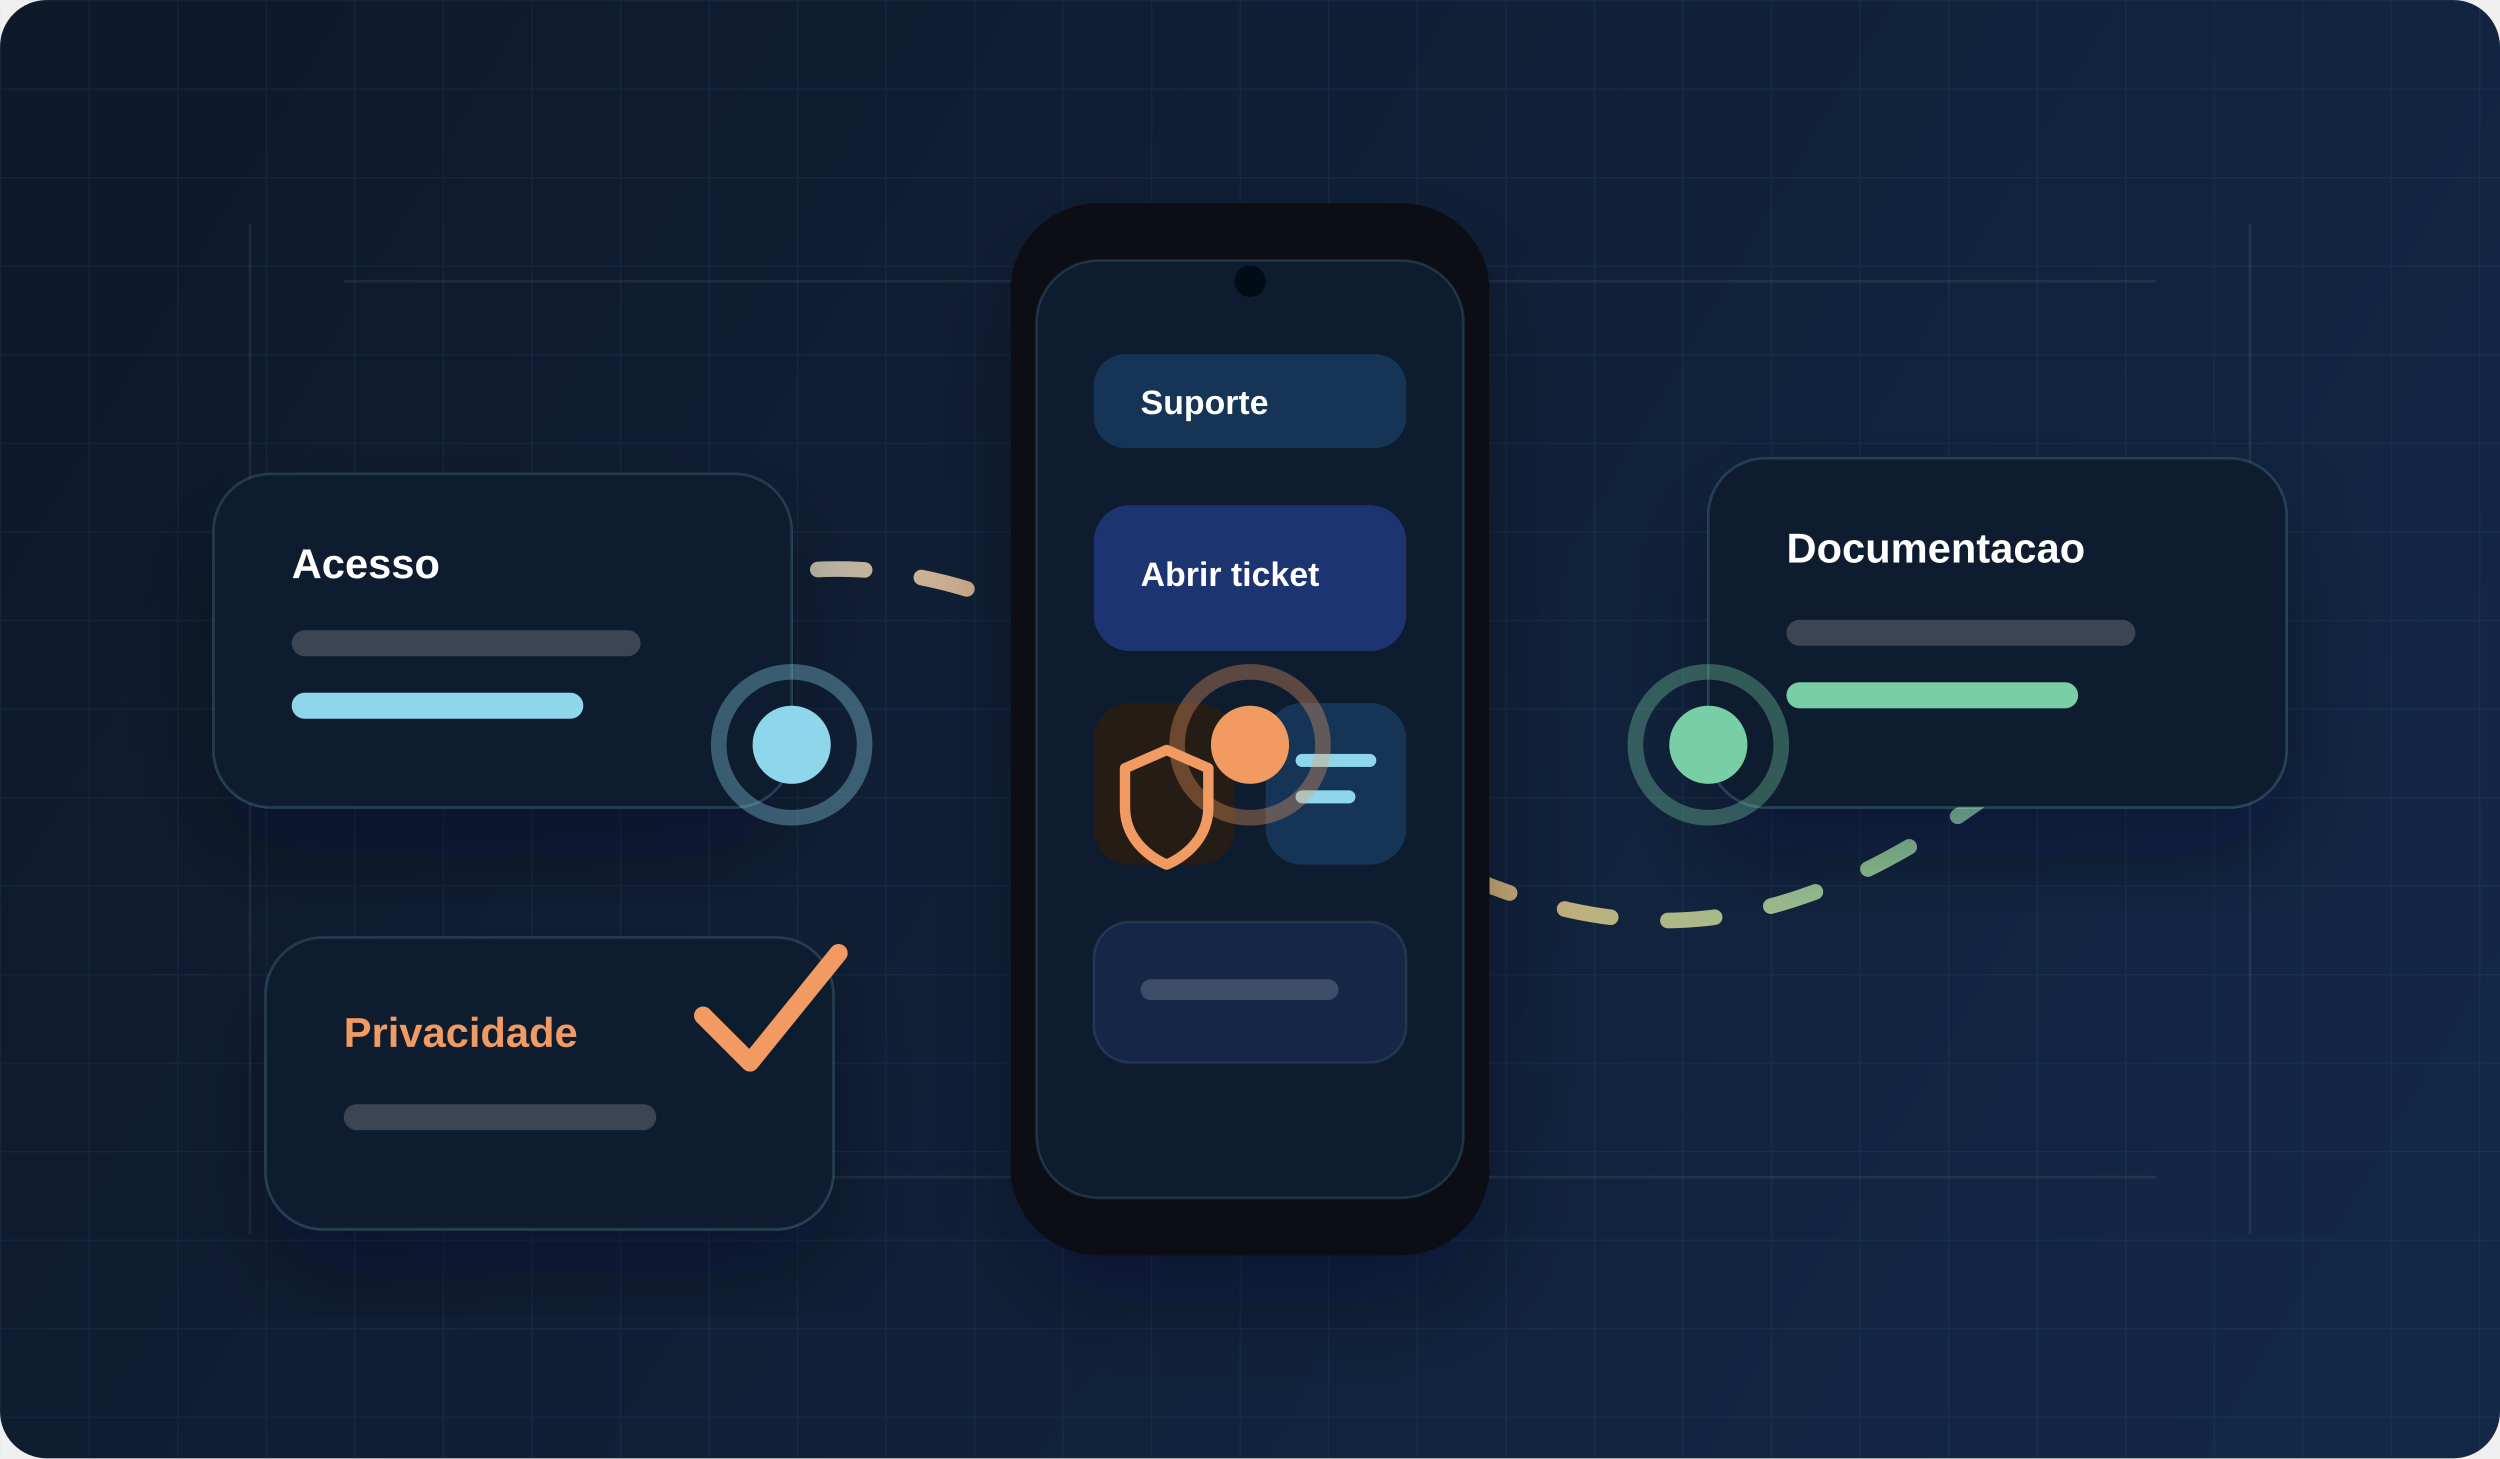
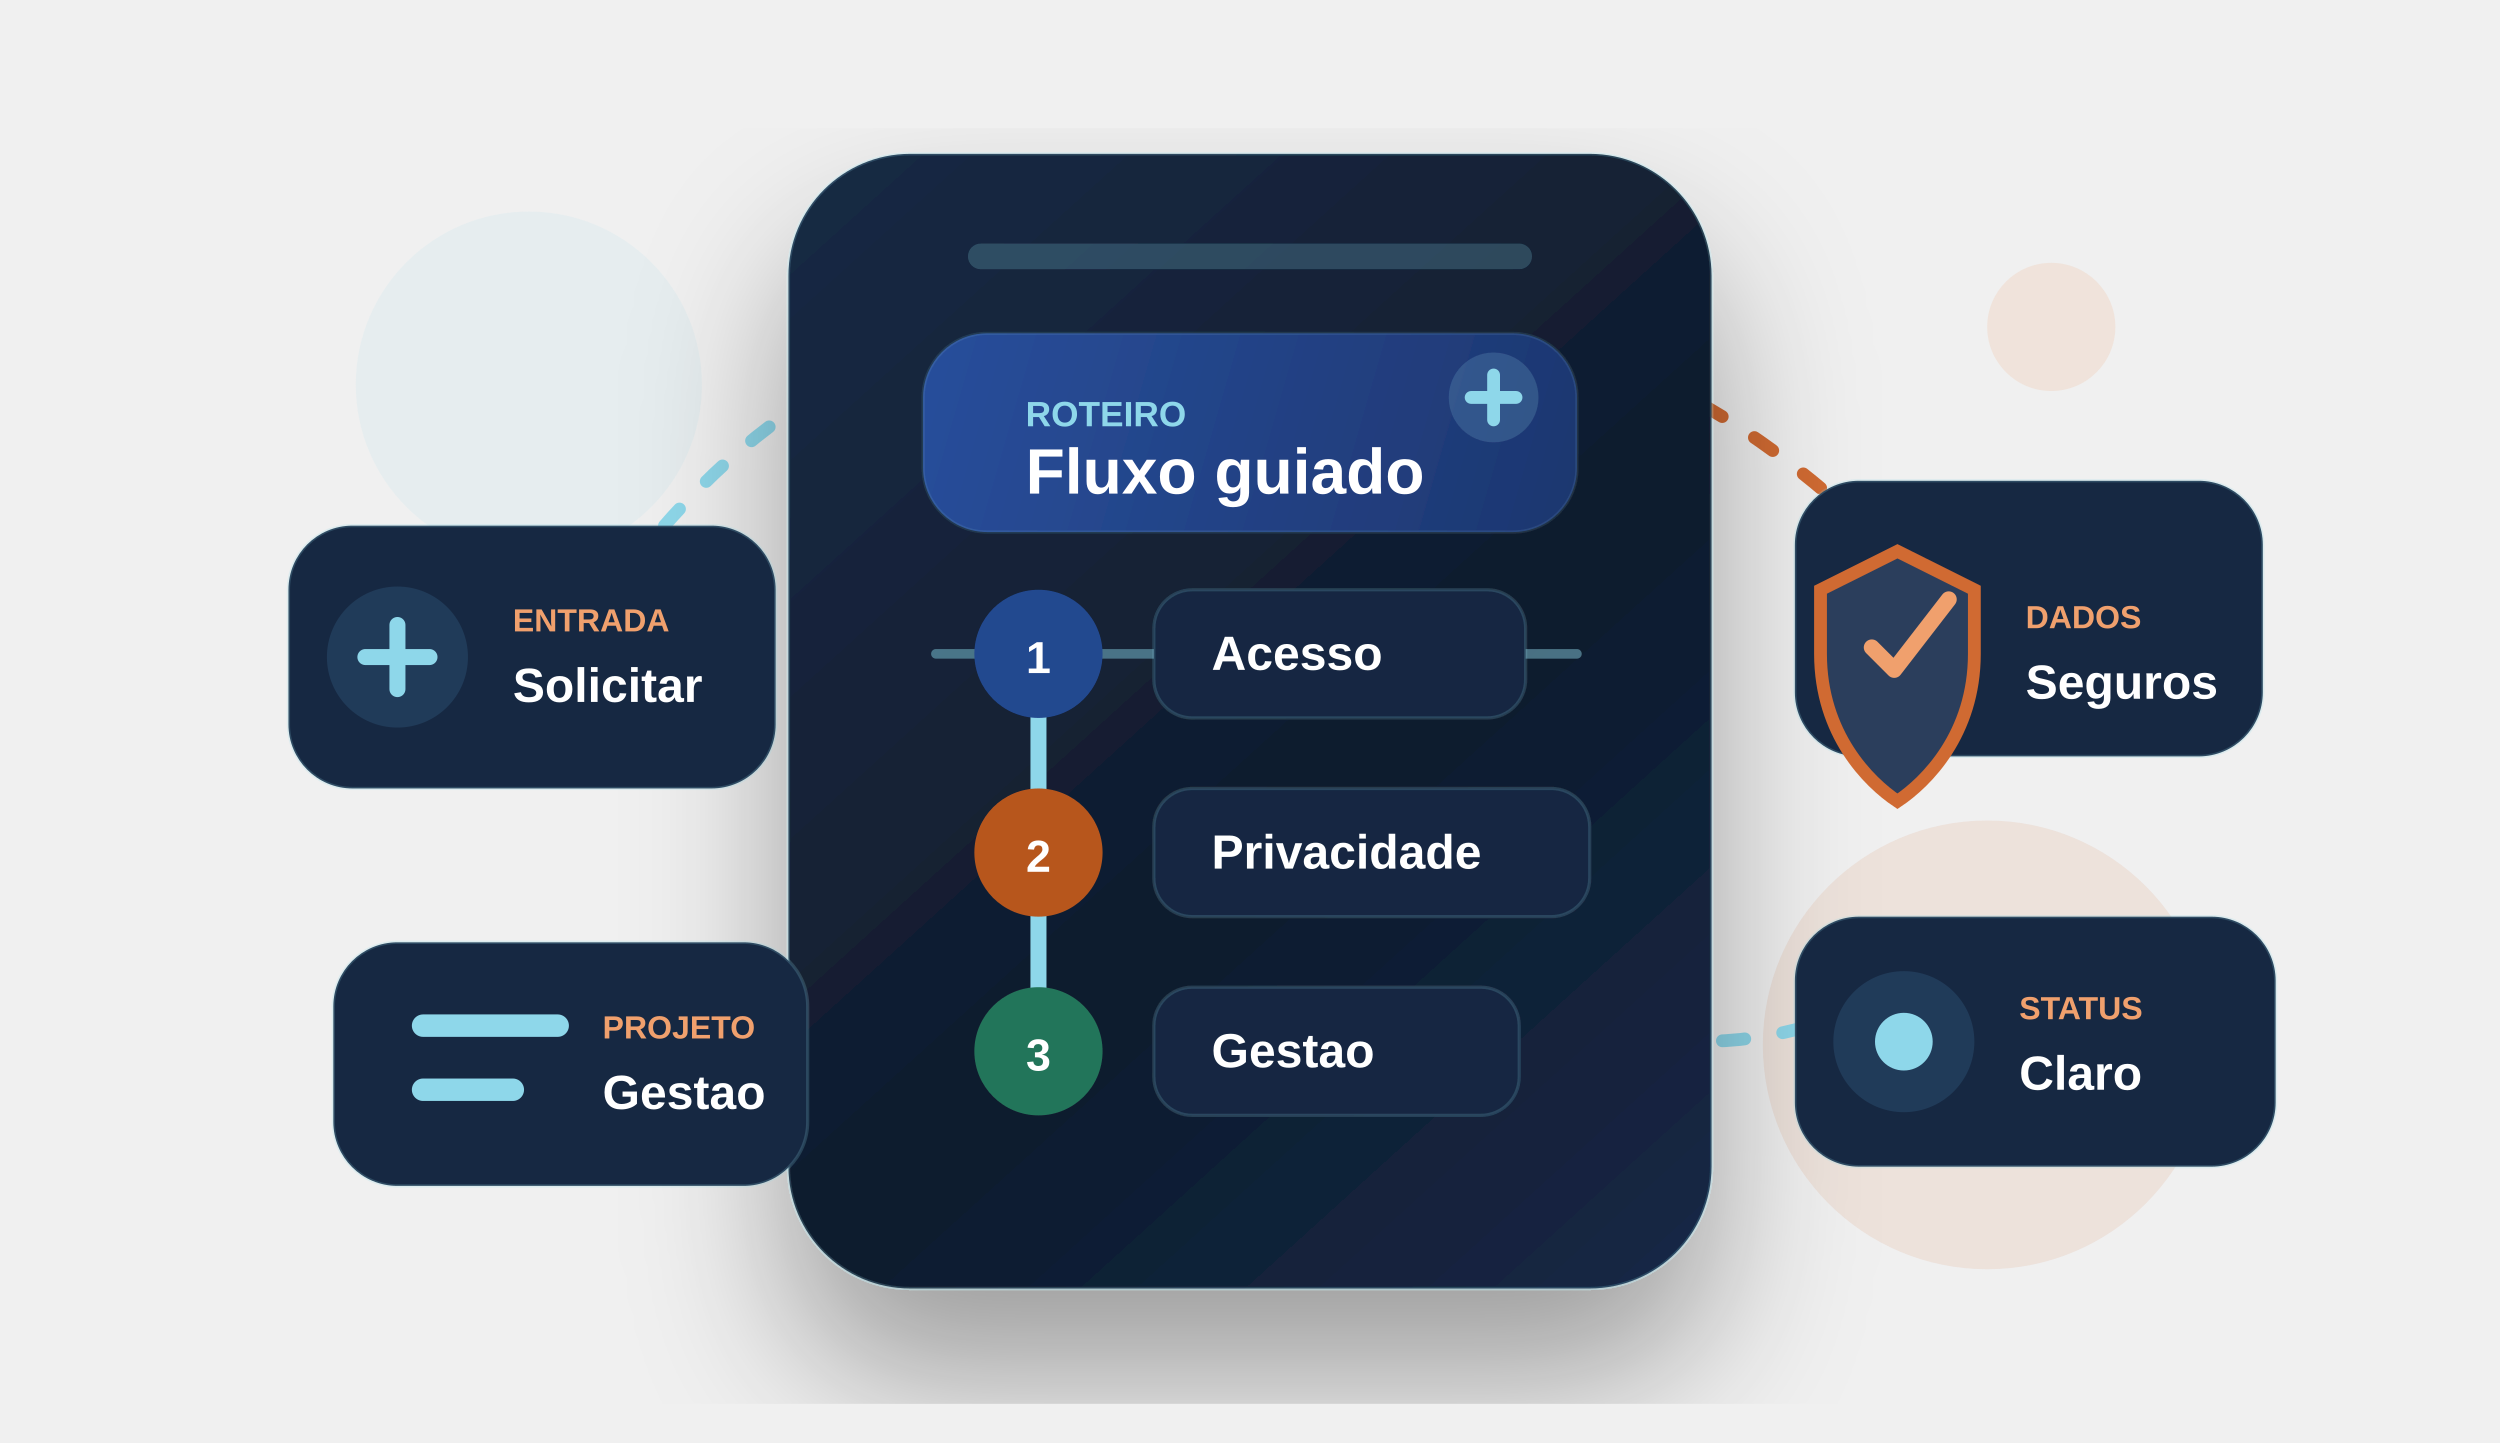
- <svg xmlns="http://www.w3.org/2000/svg" viewBox="0 0 960 560" role="img" aria-labelledby="title desc">
+ <svg xmlns="http://www.w3.org/2000/svg" width="780" height="450" viewBox="0 0 780 450" fill="none" role="img" aria-labelledby="title desc">
  <defs>
-     <linearGradient id="bg" x1="70" x2="890" y1="40" y2="520" gradientUnits="userSpaceOnUse">
-       <stop stop-color="#0E1A2B" />
+     <linearGradient id="device" x1="244" y1="50" x2="548" y2="386" gradientUnits="userSpaceOnUse">
+       <stop stop-color="#172A45" />
+       <stop offset=".58" stop-color="#101C2D" />
      <stop offset="1" stop-color="#132746" />
    </linearGradient>
-     <linearGradient id="route" x1="166" x2="780" y1="286" y2="286" gradientUnits="userSpaceOnUse">
-       <stop stop-color="#8ED7EA" />
-       <stop offset=".5" stop-color="#F19B62" />
-       <stop offset="1" stop-color="#79CFA5" />
+     <linearGradient id="blue" x1="296" y1="88" x2="498" y2="146" gradientUnits="userSpaceOnUse">
+       <stop stop-color="#284E9B" />
+       <stop offset="1" stop-color="#1D366F" />
    </linearGradient>
-     <filter id="shadow" x="-20%" y="-20%" width="140%" height="150%">
-       <feDropShadow dx="0" dy="18" stdDeviation="18" flood-color="#020712" flood-opacity=".34" />
+     <filter id="softShadow" x="86" y="12" width="610" height="426" color-interpolation-filters="sRGB" filterUnits="userSpaceOnUse">
+       <feDropShadow dx="0" dy="28" stdDeviation="24" flood-color="#000000" flood-opacity=".34" />
    </filter>
    <style>
-       .route{fill:none;stroke:url(#route);stroke-width:6;stroke-linecap:round;stroke-dasharray:18 22;animation:routeMove 6s linear infinite}
-       .pulse{animation:pulse 2.8s ease-in-out infinite;transform-origin:center}
-       .floatA{animation:floatA 5.5s ease-in-out infinite}
-       .floatB{animation:floatB 6.5s ease-in-out infinite}
-       .bar{animation:bar 4.8s ease-in-out infinite;transform-origin:left}
-       @keyframes routeMove{to{stroke-dashoffset:-240}}
-       @keyframes pulse{0%,100%{opacity:.48;transform:scale(.92)}50%{opacity:1;transform:scale(1.08)}}
-       @keyframes floatA{0%,100%{transform:translateY(0)}50%{transform:translateY(-12px)}}
-       @keyframes floatB{0%,100%{transform:translateY(0)}50%{transform:translateY(10px)}}
-       @keyframes bar{0%,100%{transform:scaleX(.42)}50%{transform:scaleX(1)}}
-       @media (prefers-reduced-motion:reduce){.route,.pulse,.floatA,.floatB,.bar{animation:none}}
+       .float{animation:float 6.5s ease-in-out infinite;transform-origin:center}
+       .delay1{animation-delay:.9s}.delay2{animation-delay:1.6s}
+       .dash{stroke-dasharray:7 12;animation:dash 18s linear infinite}
+       .scan{animation:scan 4.2s ease-in-out infinite}
+       .pulse{animation:pulse 3.2s ease-in-out infinite;transform-box:fill-box;transform-origin:center}
+       @keyframes float{0%,100%{transform:translateY(0)}50%{transform:translateY(-7px)}}
+       @keyframes dash{to{stroke-dashoffset:-180}}
+       @keyframes scan{0%,100%{transform:translateY(0);opacity:.28}50%{transform:translateY(56px);opacity:.72}}
+       @keyframes pulse{0%,100%{transform:scale(1);opacity:1}50%{transform:scale(1.14);opacity:.7}}
+       @media (prefers-reduced-motion:reduce){.float,.dash,.scan,.pulse{animation:none}}
    </style>
  </defs>
-   <rect width="960" height="560" rx="18" fill="url(#bg)" />
-   <path d="M0 0h960v560H0z" fill="url(#grid)" />
-   <path d="M132 108h696M132 452h696M96 86v388M864 86v388" stroke="#FFFFFF" stroke-opacity=".07" />
-   <path d="M172 286C280 196 360 196 480 286S680 376 788 286" class="route" />
-   <g filter="url(#shadow)">
-     <rect x="388" y="78" width="184" height="404" rx="34" fill="#070D18" />
-     <rect x="398" y="100" width="164" height="360" rx="24" fill="#101C2D" stroke="#8ED7EA" stroke-opacity=".16" />
-     <circle cx="480" cy="108" r="6" fill="#050914" />
-     <rect x="420" y="136" width="120" height="36" rx="12" fill="#153656" />
-     <text x="438" y="159" font-family="Lexend, Arial" font-size="13" font-weight="800" fill="#FFFFFF">Suporte</text>
-     <rect x="420" y="194" width="120" height="56" rx="14" fill="#1D366F" />
-     <text x="438" y="225" font-family="Lexend, Arial" font-size="13" font-weight="800" fill="#FFFFFF">Abrir ticket</text>
-     <rect x="420" y="270" width="54" height="62" rx="14" fill="#271B18" />
-     <path d="M448 288l16 7v15c0 16-16 22-16 22s-16-6-16-22v-15l16-7z" fill="none" stroke="#F19B62" stroke-width="4" stroke-linejoin="round" />
-     <rect x="486" y="270" width="54" height="62" rx="14" fill="#153656" />
-     <path d="M500 292h26M500 306h18" stroke="#8ED7EA" stroke-width="5" stroke-linecap="round" />
-     <rect x="420" y="354" width="120" height="54" rx="14" fill="#132746" stroke="#8ED7EA" stroke-opacity=".12" />
-     <rect x="438" y="376" width="76" height="8" rx="4" fill="#FFFFFF" opacity=".18" />
+   <circle cx="165" cy="120" r="54" fill="#8ED7EA" opacity=".1" />
+   <circle cx="620" cy="326" r="70" fill="#D06A32" opacity=".11" />
+   <circle cx="640" cy="102" r="20" fill="#F0A06D" opacity=".16" />
+   <path class="dash" d="M184 194C230 128 275 104 326 104" stroke="#8ED7EA" stroke-width="4" stroke-linecap="round" />
+   <path class="dash" d="M596 178C548 130 510 110 464 104" stroke="#D06A32" stroke-width="4" stroke-linecap="round" />
+   <path class="dash" d="M184 314C242 334 292 328 330 300" stroke="#4DAA86" stroke-width="4" stroke-linecap="round" />
+   <path class="dash" d="M598 306C548 334 500 330 460 300" stroke="#8ED7EA" stroke-width="4" stroke-linecap="round" />
+   <g filter="url(#softShadow)">
+     <rect x="246" y="48" width="288" height="354" rx="38" fill="url(#device)" stroke="#8ED7EA" stroke-opacity=".2" />
+     <rect x="302" y="76" width="176" height="8" rx="4" fill="#8ED7EA" opacity=".22" />
+     <rect x="288" y="104" width="204" height="62" rx="20" fill="url(#blue)" stroke="#8ED7EA" stroke-opacity=".12" />
+     <text x="320" y="133" fill="#8ED7EA" font-family="Lexend, Arial, sans-serif" font-size="11" font-weight="900">ROTEIRO</text>
+     <text x="320" y="154" fill="#FFFFFF" font-family="Lexend, Arial, sans-serif" font-size="20" font-weight="900">Fluxo guiado</text>
+     <circle cx="466" cy="124" r="14" fill="#8ED7EA" opacity=".18" />
+     <path d="M459 124h14M466 117v14" stroke="#8ED7EA" stroke-width="4" stroke-linecap="round" />
+     <path d="M324 204V326" stroke="#8ED7EA" stroke-width="5" stroke-linecap="round" />
+     <path class="scan" d="M292 204H492" stroke="#8ED7EA" stroke-width="3" stroke-linecap="round" opacity=".45" />
+     <g>
+       <circle cx="324" cy="204" r="20" fill="#24488F" />
+       <text x="324" y="210" fill="#FFFFFF" font-family="Lexend, Arial, sans-serif" font-size="14" font-weight="900" text-anchor="middle">1</text>
+       <rect x="360" y="184" width="116" height="40" rx="12" fill="#162842" stroke="#8ED7EA" stroke-opacity=".18" />
+       <text x="378" y="209" fill="#FFFFFF" font-family="Lexend, Arial, sans-serif" font-size="15" font-weight="900">Acesso</text>
+     </g>
+     <g>
+       <circle cx="324" cy="266" r="20" fill="#B7561F" />
+       <text x="324" y="272" fill="#FFFFFF" font-family="Lexend, Arial, sans-serif" font-size="14" font-weight="900" text-anchor="middle">2</text>
+       <rect x="360" y="246" width="136" height="40" rx="12" fill="#162842" stroke="#8ED7EA" stroke-opacity=".18" />
+       <text x="378" y="271" fill="#FFFFFF" font-family="Lexend, Arial, sans-serif" font-size="15" font-weight="900">Privacidade</text>
+     </g>
+     <g>
+       <circle cx="324" cy="328" r="20" fill="#24755A" />
+       <text x="324" y="334" fill="#FFFFFF" font-family="Lexend, Arial, sans-serif" font-size="14" font-weight="900" text-anchor="middle">3</text>
+       <rect x="360" y="308" width="114" height="40" rx="12" fill="#162842" stroke="#8ED7EA" stroke-opacity=".18" />
+       <text x="378" y="333" fill="#FFFFFF" font-family="Lexend, Arial, sans-serif" font-size="15" font-weight="900">Gestao</text>
+     </g>
  </g>
-   <g class="floatA" filter="url(#shadow)">
-     <rect x="82" y="182" width="222" height="128" rx="22" fill="#101C2D" stroke="#8ED7EA" stroke-opacity=".16" />
-     <text x="112" y="222" font-family="Lexend, Arial" font-size="16" font-weight="800" fill="#FFFFFF">Acesso</text>
-     <rect x="112" y="242" width="134" height="10" rx="5" fill="#FFFFFF" opacity=".18" />
-     <rect x="112" y="266" width="112" height="10" rx="5" fill="#8ED7EA" class="bar" />
+   <g class="float">
+     <rect x="90" y="164" width="152" height="82" rx="20" fill="#162842" stroke="#8ED7EA" stroke-opacity=".2" />
+     <circle cx="124" cy="205" r="22" fill="#203B59" />
+     <path d="M114 205h20M124 195v20" stroke="#8ED7EA" stroke-width="5" stroke-linecap="round" />
+     <text x="160" y="197" fill="#F0A06D" font-family="Lexend, Arial, sans-serif" font-size="10" font-weight="900">ENTRADA</text>
+     <text x="160" y="219" fill="#FFFFFF" font-family="Lexend, Arial, sans-serif" font-size="15" font-weight="900">Solicitar</text>
  </g>
-   <g class="floatB" filter="url(#shadow)">
-     <rect x="656" y="176" width="222" height="134" rx="22" fill="#101C2D" stroke="#8ED7EA" stroke-opacity=".16" />
-     <text x="686" y="216" font-family="Lexend, Arial" font-size="16" font-weight="800" fill="#FFFFFF">Documentacao</text>
-     <rect x="686" y="238" width="134" height="10" rx="5" fill="#FFFFFF" opacity=".18" />
-     <rect x="686" y="262" width="112" height="10" rx="5" fill="#79CFA5" class="bar" />
+   <g class="float delay1">
+     <rect x="560" y="150" width="146" height="86" rx="20" fill="#162842" stroke="#8ED7EA" stroke-opacity=".2" />
+     <path d="M592 172 616 184v20c0 25-15 40-24 46-9-6-24-21-24-46v-20l24-12Z" fill="#2B3E5C" stroke="#D06A32" stroke-width="4" />
+     <path d="m584 202 7 7 17-22" stroke="#F0A06D" stroke-width="5" stroke-linecap="round" stroke-linejoin="round" />
+     <text x="632" y="196" fill="#F0A06D" font-family="Lexend, Arial, sans-serif" font-size="10" font-weight="900">DADOS</text>
+     <text x="632" y="218" fill="#FFFFFF" font-family="Lexend, Arial, sans-serif" font-size="15" font-weight="900">Seguros</text>
  </g>
-   <g class="floatA" filter="url(#shadow)">
-     <rect x="102" y="360" width="218" height="112" rx="22" fill="#101C2D" stroke="#8ED7EA" stroke-opacity=".16" />
-     <text x="132" y="402" font-family="Lexend, Arial" font-size="16" font-weight="800" fill="#F19B62">Privacidade</text>
-     <rect x="132" y="424" width="120" height="10" rx="5" fill="#FFFFFF" opacity=".18" />
-     <path d="M270 390l18 18 34-42" fill="none" stroke="#F19B62" stroke-width="7" stroke-linecap="round" stroke-linejoin="round" />
+   <g class="float delay2">
+     <rect x="560" y="286" width="150" height="78" rx="20" fill="#162842" stroke="#8ED7EA" stroke-opacity=".2" />
+     <circle cx="594" cy="325" r="22" fill="#203B59" />
+     <circle class="pulse" cx="594" cy="325" r="9" fill="#8ED7EA" />
+     <text x="630" y="318" fill="#F0A06D" font-family="Lexend, Arial, sans-serif" font-size="10" font-weight="900">STATUS</text>
+     <text x="630" y="340" fill="#FFFFFF" font-family="Lexend, Arial, sans-serif" font-size="15" font-weight="900">Claro</text>
  </g>
-   <g class="pulse">
-     <circle cx="304" cy="286" r="15" fill="#8ED7EA" />
-     <circle cx="304" cy="286" r="28" fill="none" stroke="#8ED7EA" stroke-opacity=".35" stroke-width="6" />
+   <g class="float delay1">
+     <rect x="104" y="294" width="148" height="76" rx="20" fill="#162842" stroke="#8ED7EA" stroke-opacity=".2" />
+     <path d="M132 320h42M132 340h28" stroke="#8ED7EA" stroke-width="7" stroke-linecap="round" />
+     <text x="188" y="324" fill="#F0A06D" font-family="Lexend, Arial, sans-serif" font-size="10" font-weight="900">PROJETO</text>
+     <text x="188" y="346" fill="#FFFFFF" font-family="Lexend, Arial, sans-serif" font-size="15" font-weight="900">Gestao</text>
  </g>
-   <g class="pulse" style="animation-delay:.7s">
-     <circle cx="480" cy="286" r="15" fill="#F19B62" />
-     <circle cx="480" cy="286" r="28" fill="none" stroke="#F19B62" stroke-opacity=".35" stroke-width="6" />
-   </g>
-   <g class="pulse" style="animation-delay:1.4s">
-     <circle cx="656" cy="286" r="15" fill="#79CFA5" />
-     <circle cx="656" cy="286" r="28" fill="none" stroke="#79CFA5" stroke-opacity=".35" stroke-width="6" />
-   </g>
-   <defs>
-     <pattern id="grid" width="34" height="34" patternUnits="userSpaceOnUse">
-       <path d="M34 0H0V34" fill="none" stroke="#8ED7EA" stroke-opacity=".06" />
-     </pattern>
-   </defs>
</svg>
